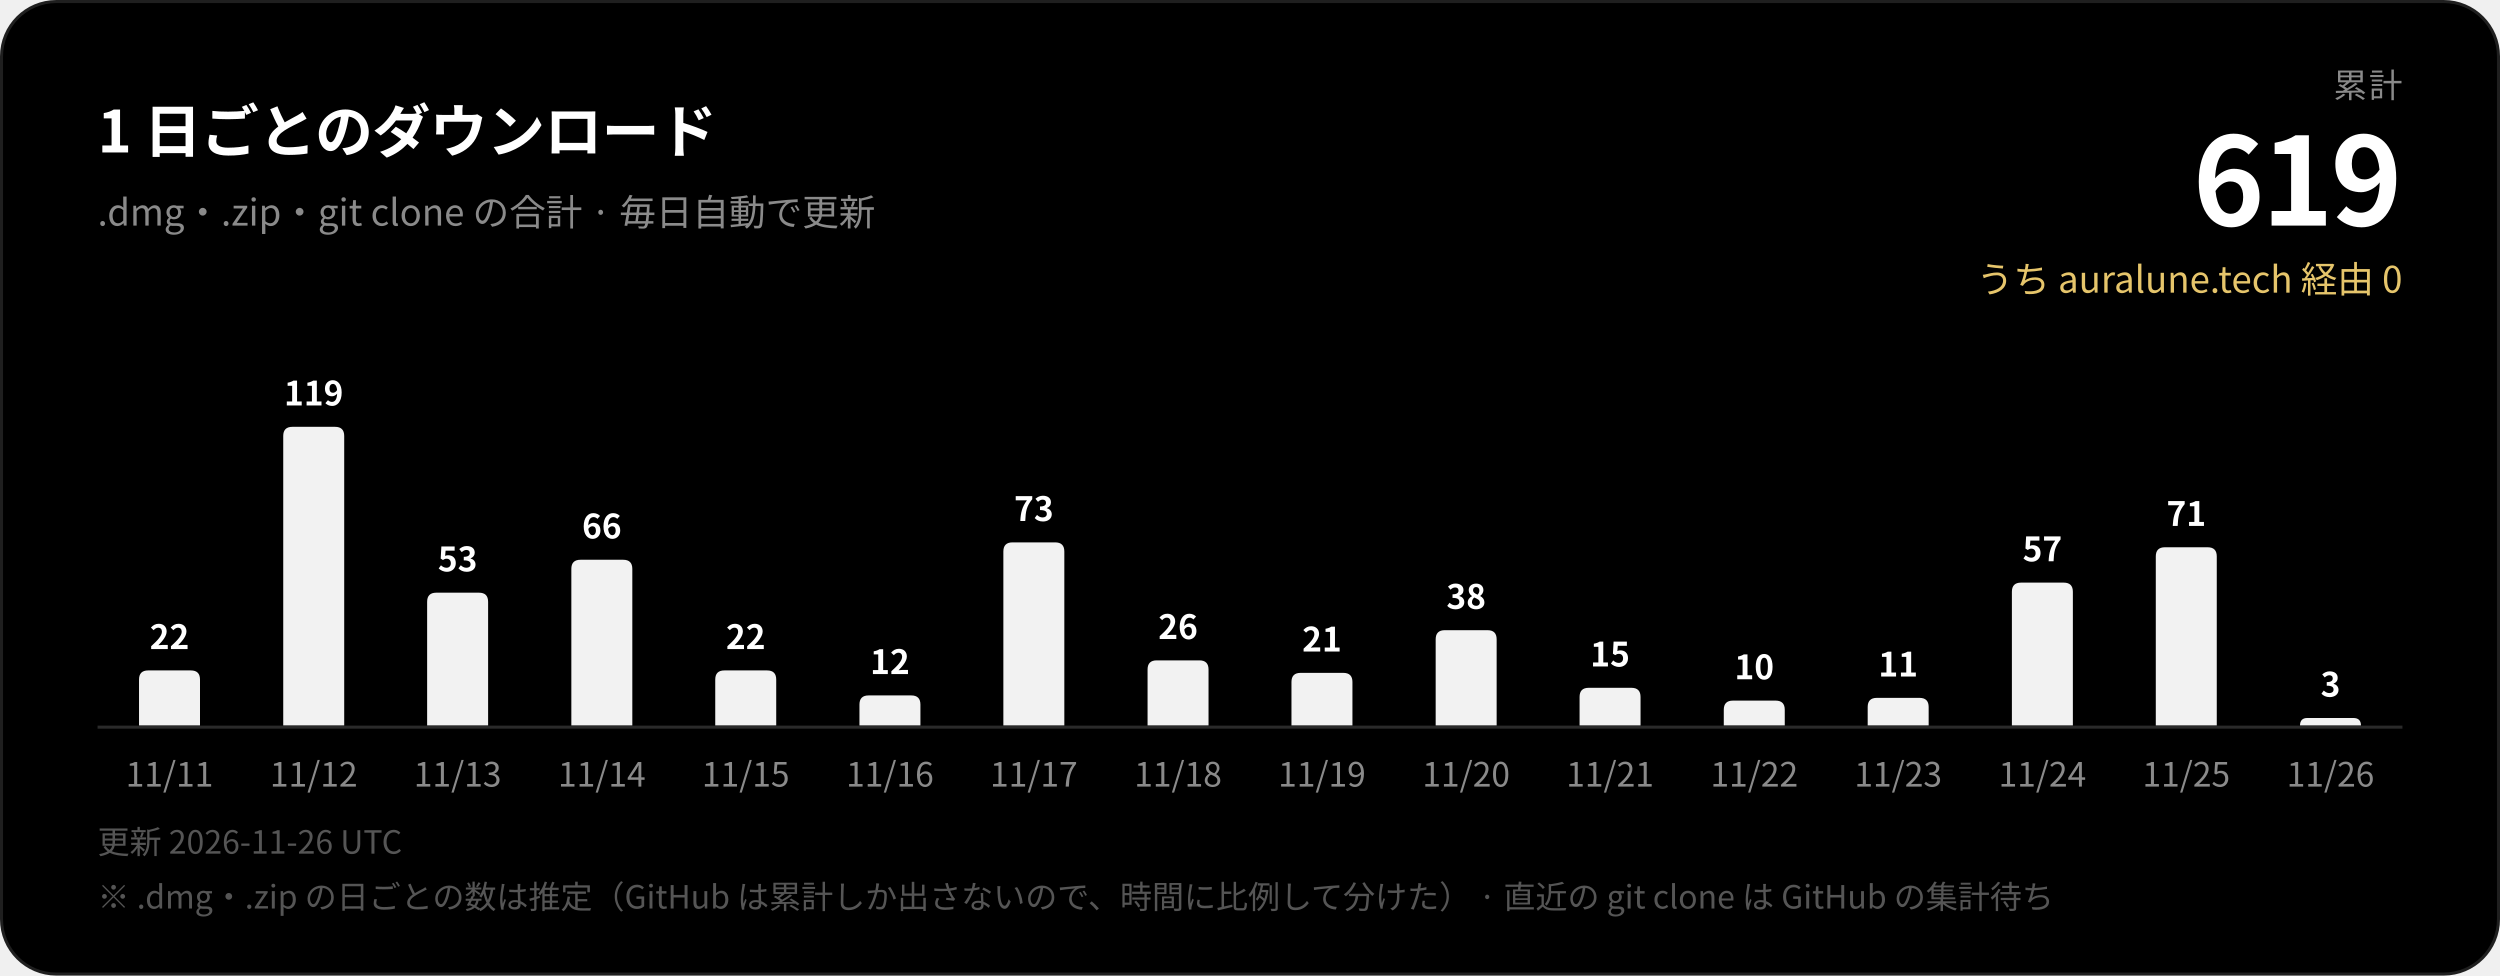
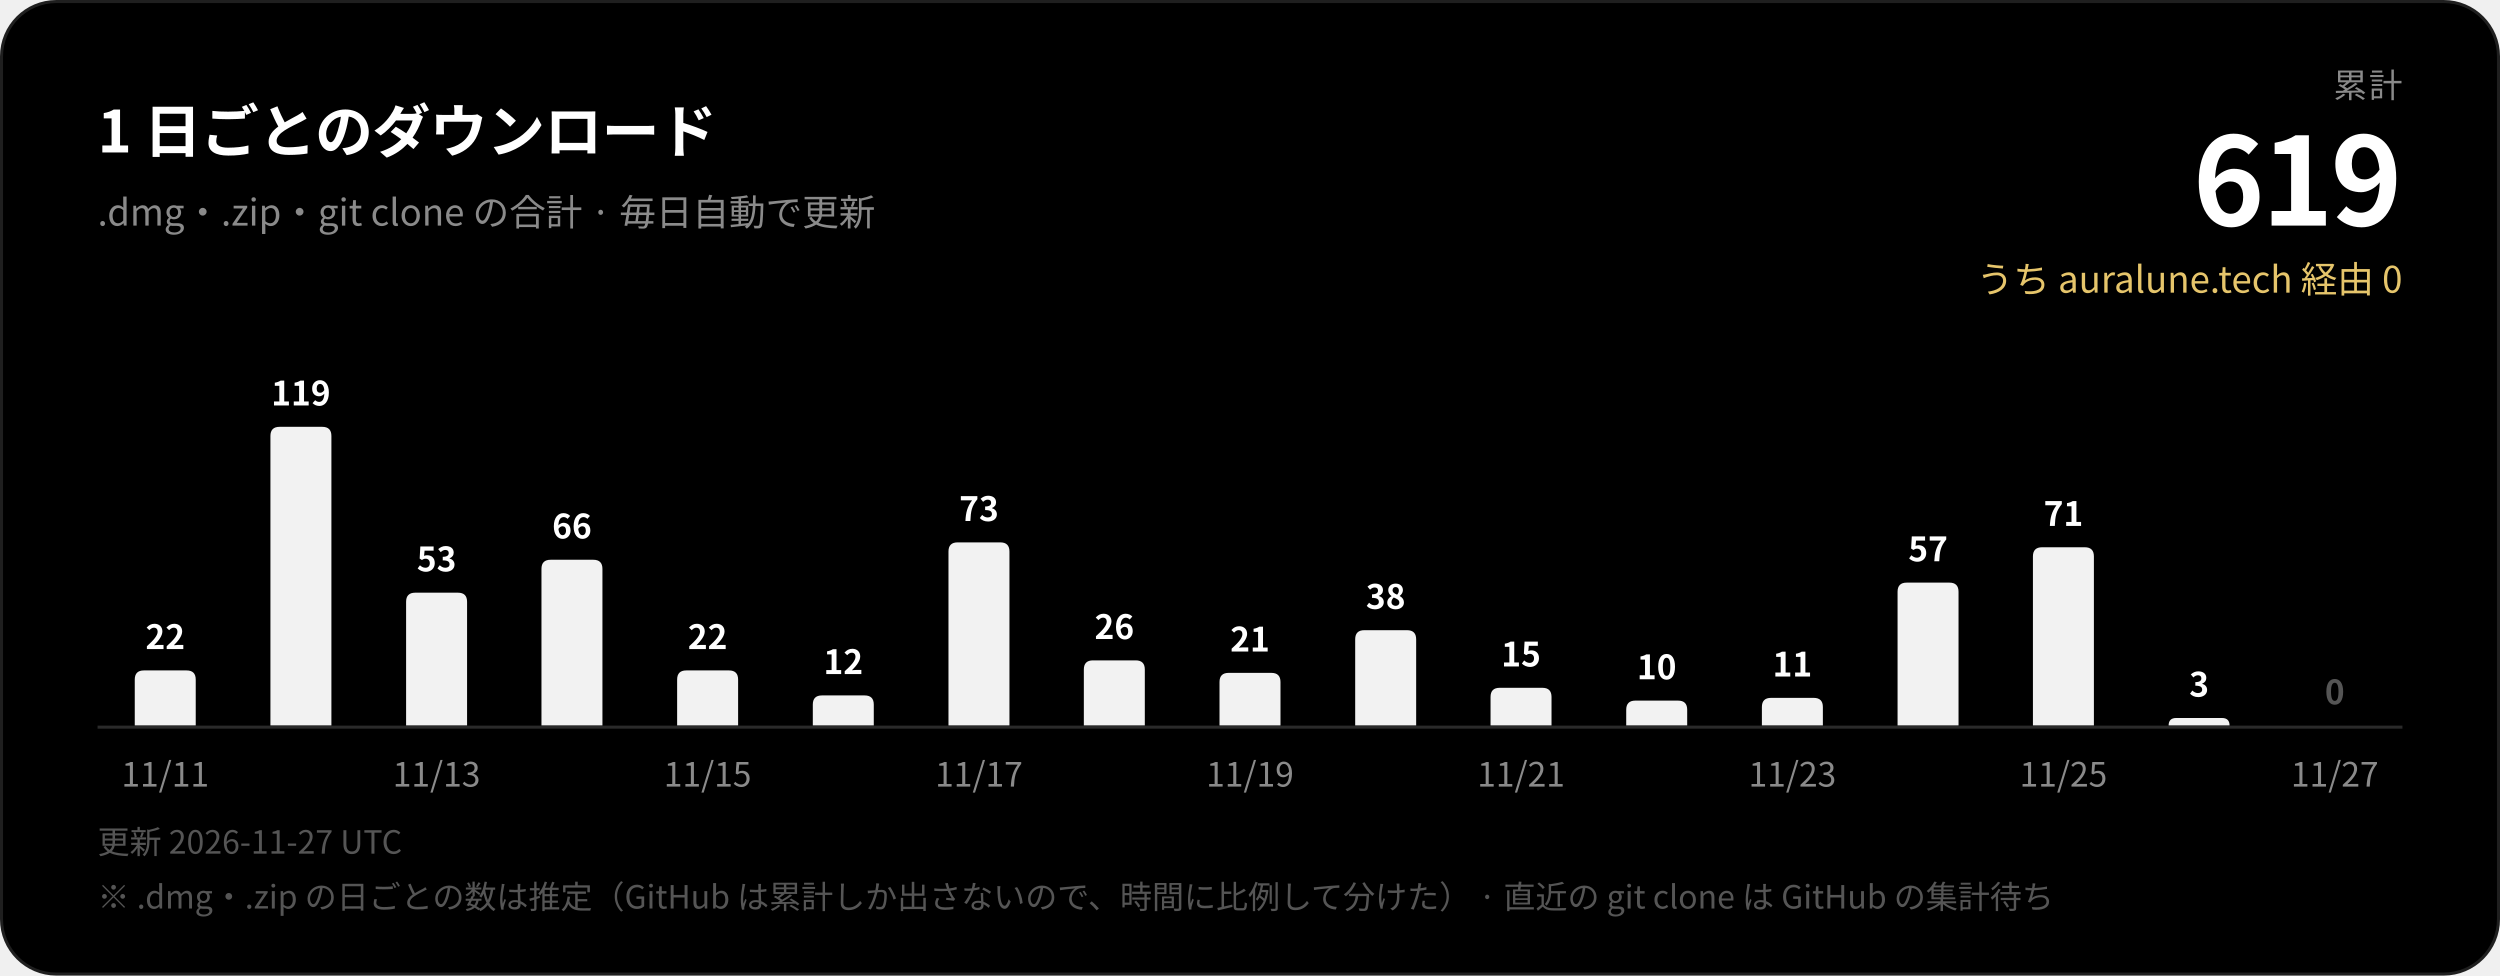
<svg xmlns="http://www.w3.org/2000/svg" width="820" height="320" viewBox="0 0 820 320" role="img" aria-label="1 日ごとのダウンロード">
  <rect x="0.5" y="0.5" width="819" height="319" rx="18" fill="#000000" stroke="#1f1f1f" />
  <g font-family="-apple-system, BlinkMacSystemFont, 'SF Pro Display', 'Segoe UI', 'Hiragino Sans', 'Hiragino Kaku Gothic ProN', 'Noto Sans CJK JP', 'Noto Sans JP', 'PingFang SC', 'Microsoft YaHei', sans-serif" style="font-variant-numeric: tabular-nums">
    <text x="32" y="50" font-size="19" font-weight="600" fill="#ffffff" letter-spacing="-0.2">1 日ごとのダウンロード</text>
    <text x="32" y="74" font-size="12" fill="#8a8a8a">.dmg・.zip・git clone の合計 · 毎日自動で更新</text>
    <text x="788" y="32" font-size="11" fill="#8a8a8a" text-anchor="end" letter-spacing="0.6">累計</text>
    <text x="788" y="74" font-size="40" font-weight="700" fill="#ffffff" text-anchor="end" letter-spacing="-1">619</text>
    <text x="788" y="96" font-size="12" fill="#e6c56b" text-anchor="end">うち auralune.tech 経由 0</text>
-     <path d="M45.6,238.0V222.9Q45.6,219.9 48.6,219.9H62.6Q65.6,219.9 65.6,222.9V238.0Z" fill="#f2f2f2" />
-     <text x="55.6" y="212.9" font-size="11" font-weight="600" fill="#ffffff" text-anchor="middle">22</text>
-     <text x="55.6" y="258" font-size="11" fill="#8a8a8a" text-anchor="middle">11/11</text>
-     <path d="M92.9,238.0V143.0Q92.9,140.0 95.9,140.0H109.9Q112.9,140.0 112.9,143.0V238.0Z" fill="#f2f2f2" />
-     <text x="102.9" y="133.0" font-size="11" font-weight="600" fill="#ffffff" text-anchor="middle">119</text>
-     <text x="102.9" y="258" font-size="11" fill="#8a8a8a" text-anchor="middle">11/12</text>
-     <path d="M140.1,238.0V197.4Q140.1,194.4 143.1,194.4H157.1Q160.1,194.4 160.1,197.4V238.0Z" fill="#f2f2f2" />
-     <text x="150.1" y="187.4" font-size="11" font-weight="600" fill="#ffffff" text-anchor="middle">53</text>
-     <text x="150.1" y="258" font-size="11" fill="#8a8a8a" text-anchor="middle">11/13</text>
-     <path d="M187.4,238.0V186.6Q187.4,183.6 190.4,183.6H204.4Q207.4,183.6 207.4,186.6V238.0Z" fill="#f2f2f2" />
-     <text x="197.4" y="176.6" font-size="11" font-weight="600" fill="#ffffff" text-anchor="middle">66</text>
-     <text x="197.4" y="258" font-size="11" fill="#8a8a8a" text-anchor="middle">11/14</text>
-     <path d="M234.6,238.0V222.9Q234.6,219.9 237.6,219.9H251.6Q254.6,219.9 254.6,222.9V238.0Z" fill="#f2f2f2" />
-     <text x="244.6" y="212.9" font-size="11" font-weight="600" fill="#ffffff" text-anchor="middle">22</text>
-     <text x="244.6" y="258" font-size="11" fill="#8a8a8a" text-anchor="middle">11/15</text>
-     <path d="M281.9,238.0V231.1Q281.9,228.1 284.9,228.1H298.9Q301.9,228.1 301.9,231.1V238.0Z" fill="#f2f2f2" />
-     <text x="291.9" y="221.1" font-size="11" font-weight="600" fill="#ffffff" text-anchor="middle">12</text>
-     <text x="291.9" y="258" font-size="11" fill="#8a8a8a" text-anchor="middle">11/16</text>
-     <path d="M329.1,238.0V180.9Q329.1,177.9 332.1,177.9H346.1Q349.1,177.9 349.1,180.9V238.0Z" fill="#f2f2f2" />
-     <text x="339.1" y="170.9" font-size="11" font-weight="600" fill="#ffffff" text-anchor="middle">73</text>
-     <text x="339.1" y="258" font-size="11" fill="#8a8a8a" text-anchor="middle">11/17</text>
-     <path d="M376.4,238.0V219.6Q376.4,216.6 379.4,216.6H393.4Q396.4,216.6 396.4,219.6V238.0Z" fill="#f2f2f2" />
-     <text x="386.4" y="209.6" font-size="11" font-weight="600" fill="#ffffff" text-anchor="middle">26</text>
-     <text x="386.4" y="258" font-size="11" fill="#8a8a8a" text-anchor="middle">11/18</text>
-     <path d="M423.6,238.0V223.7Q423.6,220.7 426.6,220.7H440.6Q443.6,220.7 443.6,223.7V238.0Z" fill="#f2f2f2" />
-     <text x="433.6" y="213.7" font-size="11" font-weight="600" fill="#ffffff" text-anchor="middle">21</text>
-     <text x="433.6" y="258" font-size="11" fill="#8a8a8a" text-anchor="middle">11/19</text>
-     <path d="M470.9,238.0V209.7Q470.9,206.7 473.9,206.7H487.9Q490.9,206.7 490.9,209.7V238.0Z" fill="#f2f2f2" />
-     <text x="480.9" y="199.7" font-size="11" font-weight="600" fill="#ffffff" text-anchor="middle">38</text>
-     <text x="480.9" y="258" font-size="11" fill="#8a8a8a" text-anchor="middle">11/20</text>
-     <path d="M518.1,238.0V228.6Q518.1,225.6 521.1,225.6H535.1Q538.1,225.6 538.1,228.6V238.0Z" fill="#f2f2f2" />
-     <text x="528.1" y="218.6" font-size="11" font-weight="600" fill="#ffffff" text-anchor="middle">15</text>
-     <text x="528.1" y="258" font-size="11" fill="#8a8a8a" text-anchor="middle">11/21</text>
-     <path d="M565.4,238.0V232.8Q565.4,229.8 568.4,229.8H582.4Q585.4,229.8 585.4,232.8V238.0Z" fill="#f2f2f2" />
-     <text x="575.4" y="222.8" font-size="11" font-weight="600" fill="#ffffff" text-anchor="middle">10</text>
-     <text x="575.4" y="258" font-size="11" fill="#8a8a8a" text-anchor="middle">11/22</text>
-     <path d="M612.6,238.0V231.9Q612.6,228.9 615.6,228.9H629.6Q632.6,228.9 632.6,231.9V238.0Z" fill="#f2f2f2" />
-     <text x="622.6" y="221.9" font-size="11" font-weight="600" fill="#ffffff" text-anchor="middle">11</text>
-     <text x="622.6" y="258" font-size="11" fill="#8a8a8a" text-anchor="middle">11/23</text>
-     <path d="M659.9,238.0V194.1Q659.9,191.1 662.9,191.1H676.9Q679.9,191.1 679.9,194.1V238.0Z" fill="#f2f2f2" />
-     <text x="669.9" y="184.1" font-size="11" font-weight="600" fill="#ffffff" text-anchor="middle">57</text>
-     <text x="669.9" y="258" font-size="11" fill="#8a8a8a" text-anchor="middle">11/24</text>
-     <path d="M707.1,238.0V182.5Q707.1,179.5 710.1,179.5H724.1Q727.1,179.5 727.1,182.5V238.0Z" fill="#f2f2f2" />
-     <text x="717.1" y="172.5" font-size="11" font-weight="600" fill="#ffffff" text-anchor="middle">71</text>
-     <text x="717.1" y="258" font-size="11" fill="#8a8a8a" text-anchor="middle">11/25</text>
-     <path d="M754.4,238.0V238.0Q754.4,235.5 756.8,235.5H771.9Q774.4,235.5 774.4,238.0V238.0Z" fill="#f2f2f2" />
-     <text x="764.4" y="228.5" font-size="11" font-weight="600" fill="#ffffff" text-anchor="middle">3</text>
-     <text x="764.4" y="258" font-size="11" fill="#8a8a8a" text-anchor="middle">11/26</text>
+     <path d="M44.2,238.0V222.9Q44.2,219.9 47.2,219.9H61.2Q64.2,219.9 64.2,222.9V238.0Z" fill="#f2f2f2" />
+     <text x="54.2" y="212.9" font-size="11" font-weight="600" fill="#ffffff" text-anchor="middle">22</text>
+     <text x="54.2" y="258" font-size="11" fill="#8a8a8a" text-anchor="middle">11/11</text>
+     <path d="M88.7,238.0V143.0Q88.7,140.0 91.7,140.0H105.7Q108.7,140.0 108.7,143.0V238.0Z" fill="#f2f2f2" />
+     <text x="98.7" y="133.0" font-size="11" font-weight="600" fill="#ffffff" text-anchor="middle">119</text>
+     <path d="M133.2,238.0V197.4Q133.2,194.4 136.2,194.4H150.2Q153.2,194.4 153.2,197.4V238.0Z" fill="#f2f2f2" />
+     <text x="143.2" y="187.4" font-size="11" font-weight="600" fill="#ffffff" text-anchor="middle">53</text>
+     <text x="143.2" y="258" font-size="11" fill="#8a8a8a" text-anchor="middle">11/13</text>
+     <path d="M177.6,238.0V186.6Q177.6,183.6 180.6,183.6H194.6Q197.6,183.6 197.6,186.6V238.0Z" fill="#f2f2f2" />
+     <text x="187.6" y="176.6" font-size="11" font-weight="600" fill="#ffffff" text-anchor="middle">66</text>
+     <path d="M222.1,238.0V222.9Q222.1,219.9 225.1,219.9H239.1Q242.1,219.9 242.1,222.9V238.0Z" fill="#f2f2f2" />
+     <text x="232.1" y="212.9" font-size="11" font-weight="600" fill="#ffffff" text-anchor="middle">22</text>
+     <text x="232.1" y="258" font-size="11" fill="#8a8a8a" text-anchor="middle">11/15</text>
+     <path d="M266.6,238.0V231.1Q266.6,228.1 269.6,228.1H283.6Q286.6,228.1 286.6,231.1V238.0Z" fill="#f2f2f2" />
+     <text x="276.6" y="221.1" font-size="11" font-weight="600" fill="#ffffff" text-anchor="middle">12</text>
+     <path d="M311.1,238.0V180.9Q311.1,177.9 314.1,177.9H328.1Q331.1,177.9 331.1,180.9V238.0Z" fill="#f2f2f2" />
+     <text x="321.1" y="170.9" font-size="11" font-weight="600" fill="#ffffff" text-anchor="middle">73</text>
+     <text x="321.1" y="258" font-size="11" fill="#8a8a8a" text-anchor="middle">11/17</text>
+     <path d="M355.5,238.0V219.6Q355.5,216.6 358.5,216.6H372.5Q375.5,216.6 375.5,219.6V238.0Z" fill="#f2f2f2" />
+     <text x="365.5" y="209.6" font-size="11" font-weight="600" fill="#ffffff" text-anchor="middle">26</text>
+     <path d="M400.0,238.0V223.7Q400.0,220.7 403.0,220.7H417.0Q420.0,220.7 420.0,223.7V238.0Z" fill="#f2f2f2" />
+     <text x="410.0" y="213.7" font-size="11" font-weight="600" fill="#ffffff" text-anchor="middle">21</text>
+     <text x="410.0" y="258" font-size="11" fill="#8a8a8a" text-anchor="middle">11/19</text>
+     <path d="M444.5,238.0V209.7Q444.5,206.7 447.5,206.7H461.5Q464.5,206.7 464.5,209.7V238.0Z" fill="#f2f2f2" />
+     <text x="454.5" y="199.7" font-size="11" font-weight="600" fill="#ffffff" text-anchor="middle">38</text>
+     <path d="M488.9,238.0V228.6Q488.9,225.6 491.9,225.6H505.9Q508.9,225.6 508.9,228.6V238.0Z" fill="#f2f2f2" />
+     <text x="498.9" y="218.6" font-size="11" font-weight="600" fill="#ffffff" text-anchor="middle">15</text>
+     <text x="498.9" y="258" font-size="11" fill="#8a8a8a" text-anchor="middle">11/21</text>
+     <path d="M533.4,238.0V232.8Q533.4,229.8 536.4,229.8H550.4Q553.4,229.8 553.4,232.8V238.0Z" fill="#f2f2f2" />
+     <text x="543.4" y="222.8" font-size="11" font-weight="600" fill="#ffffff" text-anchor="middle">10</text>
+     <path d="M577.9,238.0V231.9Q577.9,228.9 580.9,228.9H594.9Q597.9,228.9 597.9,231.9V238.0Z" fill="#f2f2f2" />
+     <text x="587.9" y="221.9" font-size="11" font-weight="600" fill="#ffffff" text-anchor="middle">11</text>
+     <text x="587.9" y="258" font-size="11" fill="#8a8a8a" text-anchor="middle">11/23</text>
+     <path d="M622.4,238.0V194.1Q622.4,191.1 625.4,191.1H639.4Q642.4,191.1 642.4,194.1V238.0Z" fill="#f2f2f2" />
+     <text x="632.4" y="184.1" font-size="11" font-weight="600" fill="#ffffff" text-anchor="middle">57</text>
+     <path d="M666.8,238.0V182.5Q666.8,179.5 669.8,179.5H683.8Q686.8,179.5 686.8,182.5V238.0Z" fill="#f2f2f2" />
+     <text x="676.8" y="172.5" font-size="11" font-weight="600" fill="#ffffff" text-anchor="middle">71</text>
+     <text x="676.8" y="258" font-size="11" fill="#8a8a8a" text-anchor="middle">11/25</text>
+     <path d="M711.3,238.0V238.0Q711.3,235.5 713.8,235.5H728.8Q731.3,235.5 731.3,238.0V238.0Z" fill="#f2f2f2" />
+     <text x="721.3" y="228.5" font-size="11" font-weight="600" fill="#ffffff" text-anchor="middle">3</text>
+     <text x="765.8" y="231.0" font-size="11" font-weight="600" fill="#555555" text-anchor="middle">0</text>
+     <text x="765.8" y="258" font-size="11" fill="#8a8a8a" text-anchor="middle">11/27</text>
    <line x1="32" y1="238.5" x2="788" y2="238.5" stroke="#2a2a2a" stroke-width="1" />
-     <text x="32" y="280" font-size="10.5" fill="#555555">更新 2026-11-26 UTC</text>
+     <text x="32" y="280" font-size="10.5" fill="#555555">更新 2026-11-27 UTC</text>
    <text x="32" y="298" font-size="10.5" fill="#555555">※ .dmg・.zip の日ごとの数は推定（GitHub は累計しか出さないので、時間に比例して分けた） · 直近の git clone は GitHub の集計待ち</text>
  </g>
</svg>
